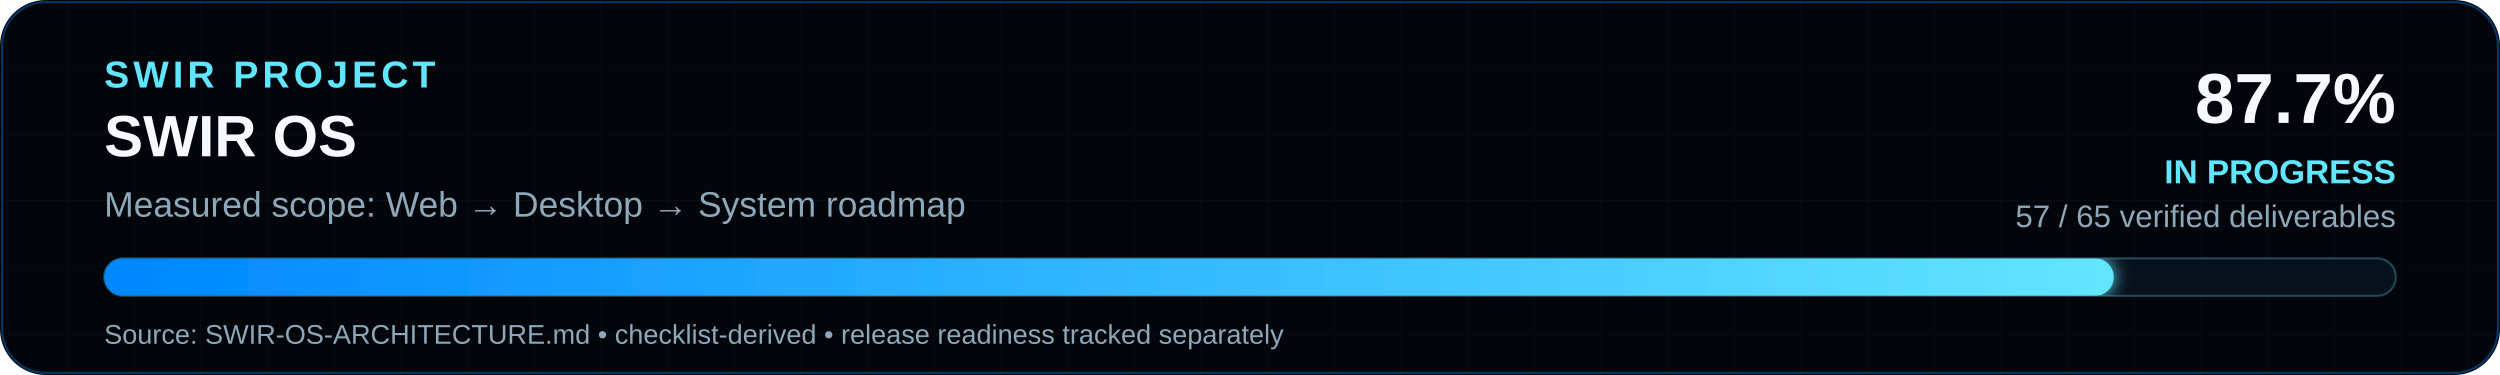
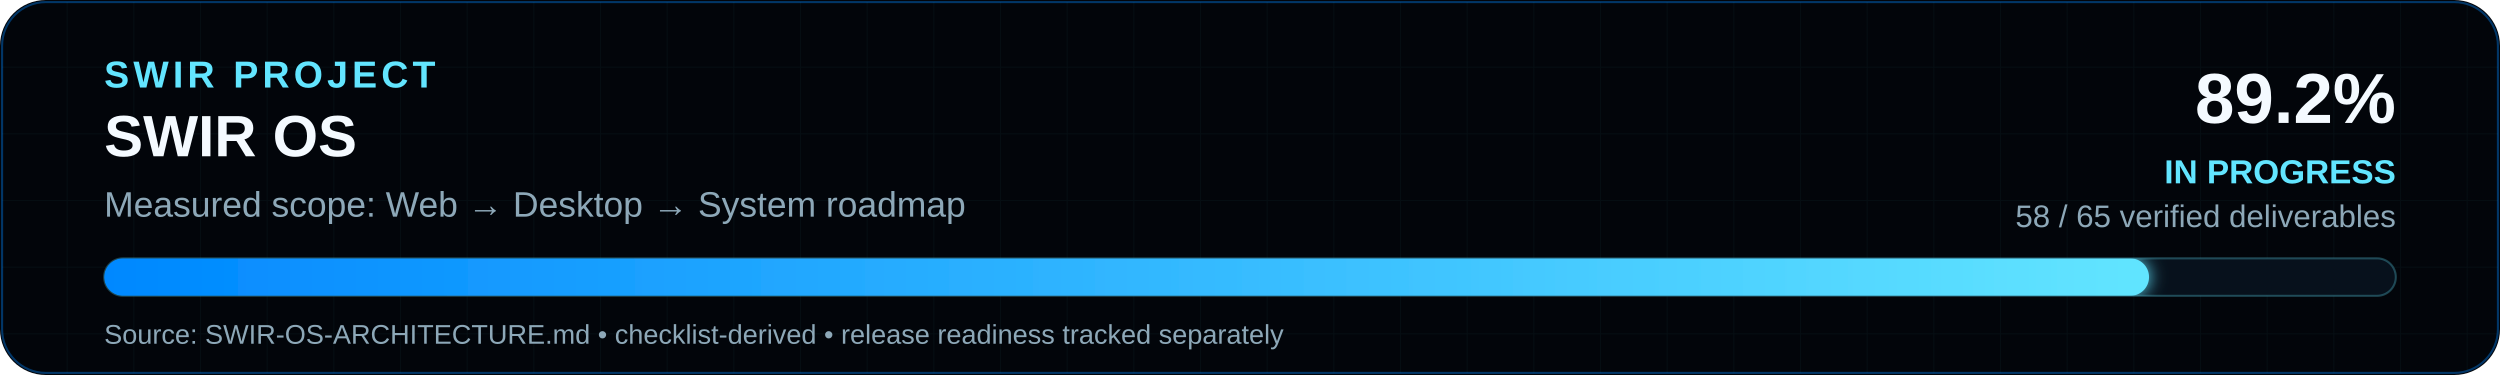
<svg xmlns="http://www.w3.org/2000/svg" viewBox="0 0 1200 180" role="img" aria-labelledby="progressCardTitle progressCardDesc">
  <defs>
    <linearGradient id="progressGradient" x1="0" y1="0" x2="1" y2="0">
      <stop offset="0" stop-color="#0088FF" />
      <stop offset="1" stop-color="#62E5FF" />
    </linearGradient>
    <filter id="softGlow" x="-10%" y="-150%" width="120%" height="400%">
      <feGaussianBlur stdDeviation="4" result="blur" />
      <feMerge>
        <feMergeNode in="blur" />
        <feMergeNode in="SourceGraphic" />
      </feMerge>
    </filter>
    <clipPath id="cardTrackClip">
      <rect x="50" y="124" width="1100" height="18" rx="9" />
    </clipPath>
    <pattern id="grid" width="32" height="32" patternUnits="userSpaceOnUse">
      <path d="M 32 0 L 0 0 0 32" fill="none" stroke="#62E5FF" stroke-opacity="0.035" stroke-width="1" />
    </pattern>
  </defs>
  <rect width="1200" height="180" rx="22" fill="#02050A" />
  <rect x="1" y="1" width="1198" height="178" rx="21" fill="none" stroke="#0088FF" stroke-opacity="0.38" />
  <rect x="1" y="1" width="1198" height="178" rx="21" fill="url(#grid)" />
  <text x="50" y="42" fill="#62E5FF" font-family="system-ui,Segoe UI,Arial,sans-serif" font-size="18" font-weight="700" letter-spacing="2">SWIR PROJECT</text>
  <text x="50" y="75" fill="#F4FAFF" font-family="system-ui,Segoe UI,Arial,sans-serif" font-size="28" font-weight="700">SWIR OS</text>
  <text x="50" y="104" fill="#8DA8B8" font-family="system-ui,Segoe UI,Arial,sans-serif" font-size="17">Measured scope: Web → Desktop → System roadmap</text>
-   <text x="1150" y="59" text-anchor="end" fill="#F4FAFF" font-family="system-ui,Segoe UI,Arial,sans-serif" font-size="34" font-weight="800">87.7%</text>
+   <text x="1150" y="59" text-anchor="end" fill="#F4FAFF" font-family="system-ui,Segoe UI,Arial,sans-serif" font-size="34" font-weight="800">89.2%</text>
  <text x="1150" y="88" text-anchor="end" fill="#62E5FF" font-family="system-ui,Segoe UI,Arial,sans-serif" font-size="16" font-weight="700">IN PROGRESS</text>
-   <text x="1150" y="109" text-anchor="end" fill="#8DA8B8" font-family="system-ui,Segoe UI,Arial,sans-serif" font-size="15">57 / 65 verified deliverables</text>
+   <text x="1150" y="109" text-anchor="end" fill="#8DA8B8" font-family="system-ui,Segoe UI,Arial,sans-serif" font-size="15">58 / 65 verified deliverables</text>
  <rect x="50" y="124" width="1100" height="18" rx="9" fill="#07111C" stroke="#62E5FF" stroke-opacity="0.28" />
-   <rect x="50" y="124" width="964.615" height="18" rx="9" fill="url(#progressGradient)" clip-path="url(#cardTrackClip)" filter="url(#softGlow)" />
+   <rect x="50" y="124" width="981.538" height="18" rx="9" fill="url(#progressGradient)" clip-path="url(#cardTrackClip)" filter="url(#softGlow)" />
  <text x="50" y="165" fill="#8DA8B8" font-family="system-ui,Segoe UI,Arial,sans-serif" font-size="13">Source: SWIR-OS-ARCHITECTURE.md • checklist-derived • release readiness tracked separately</text>
</svg>
